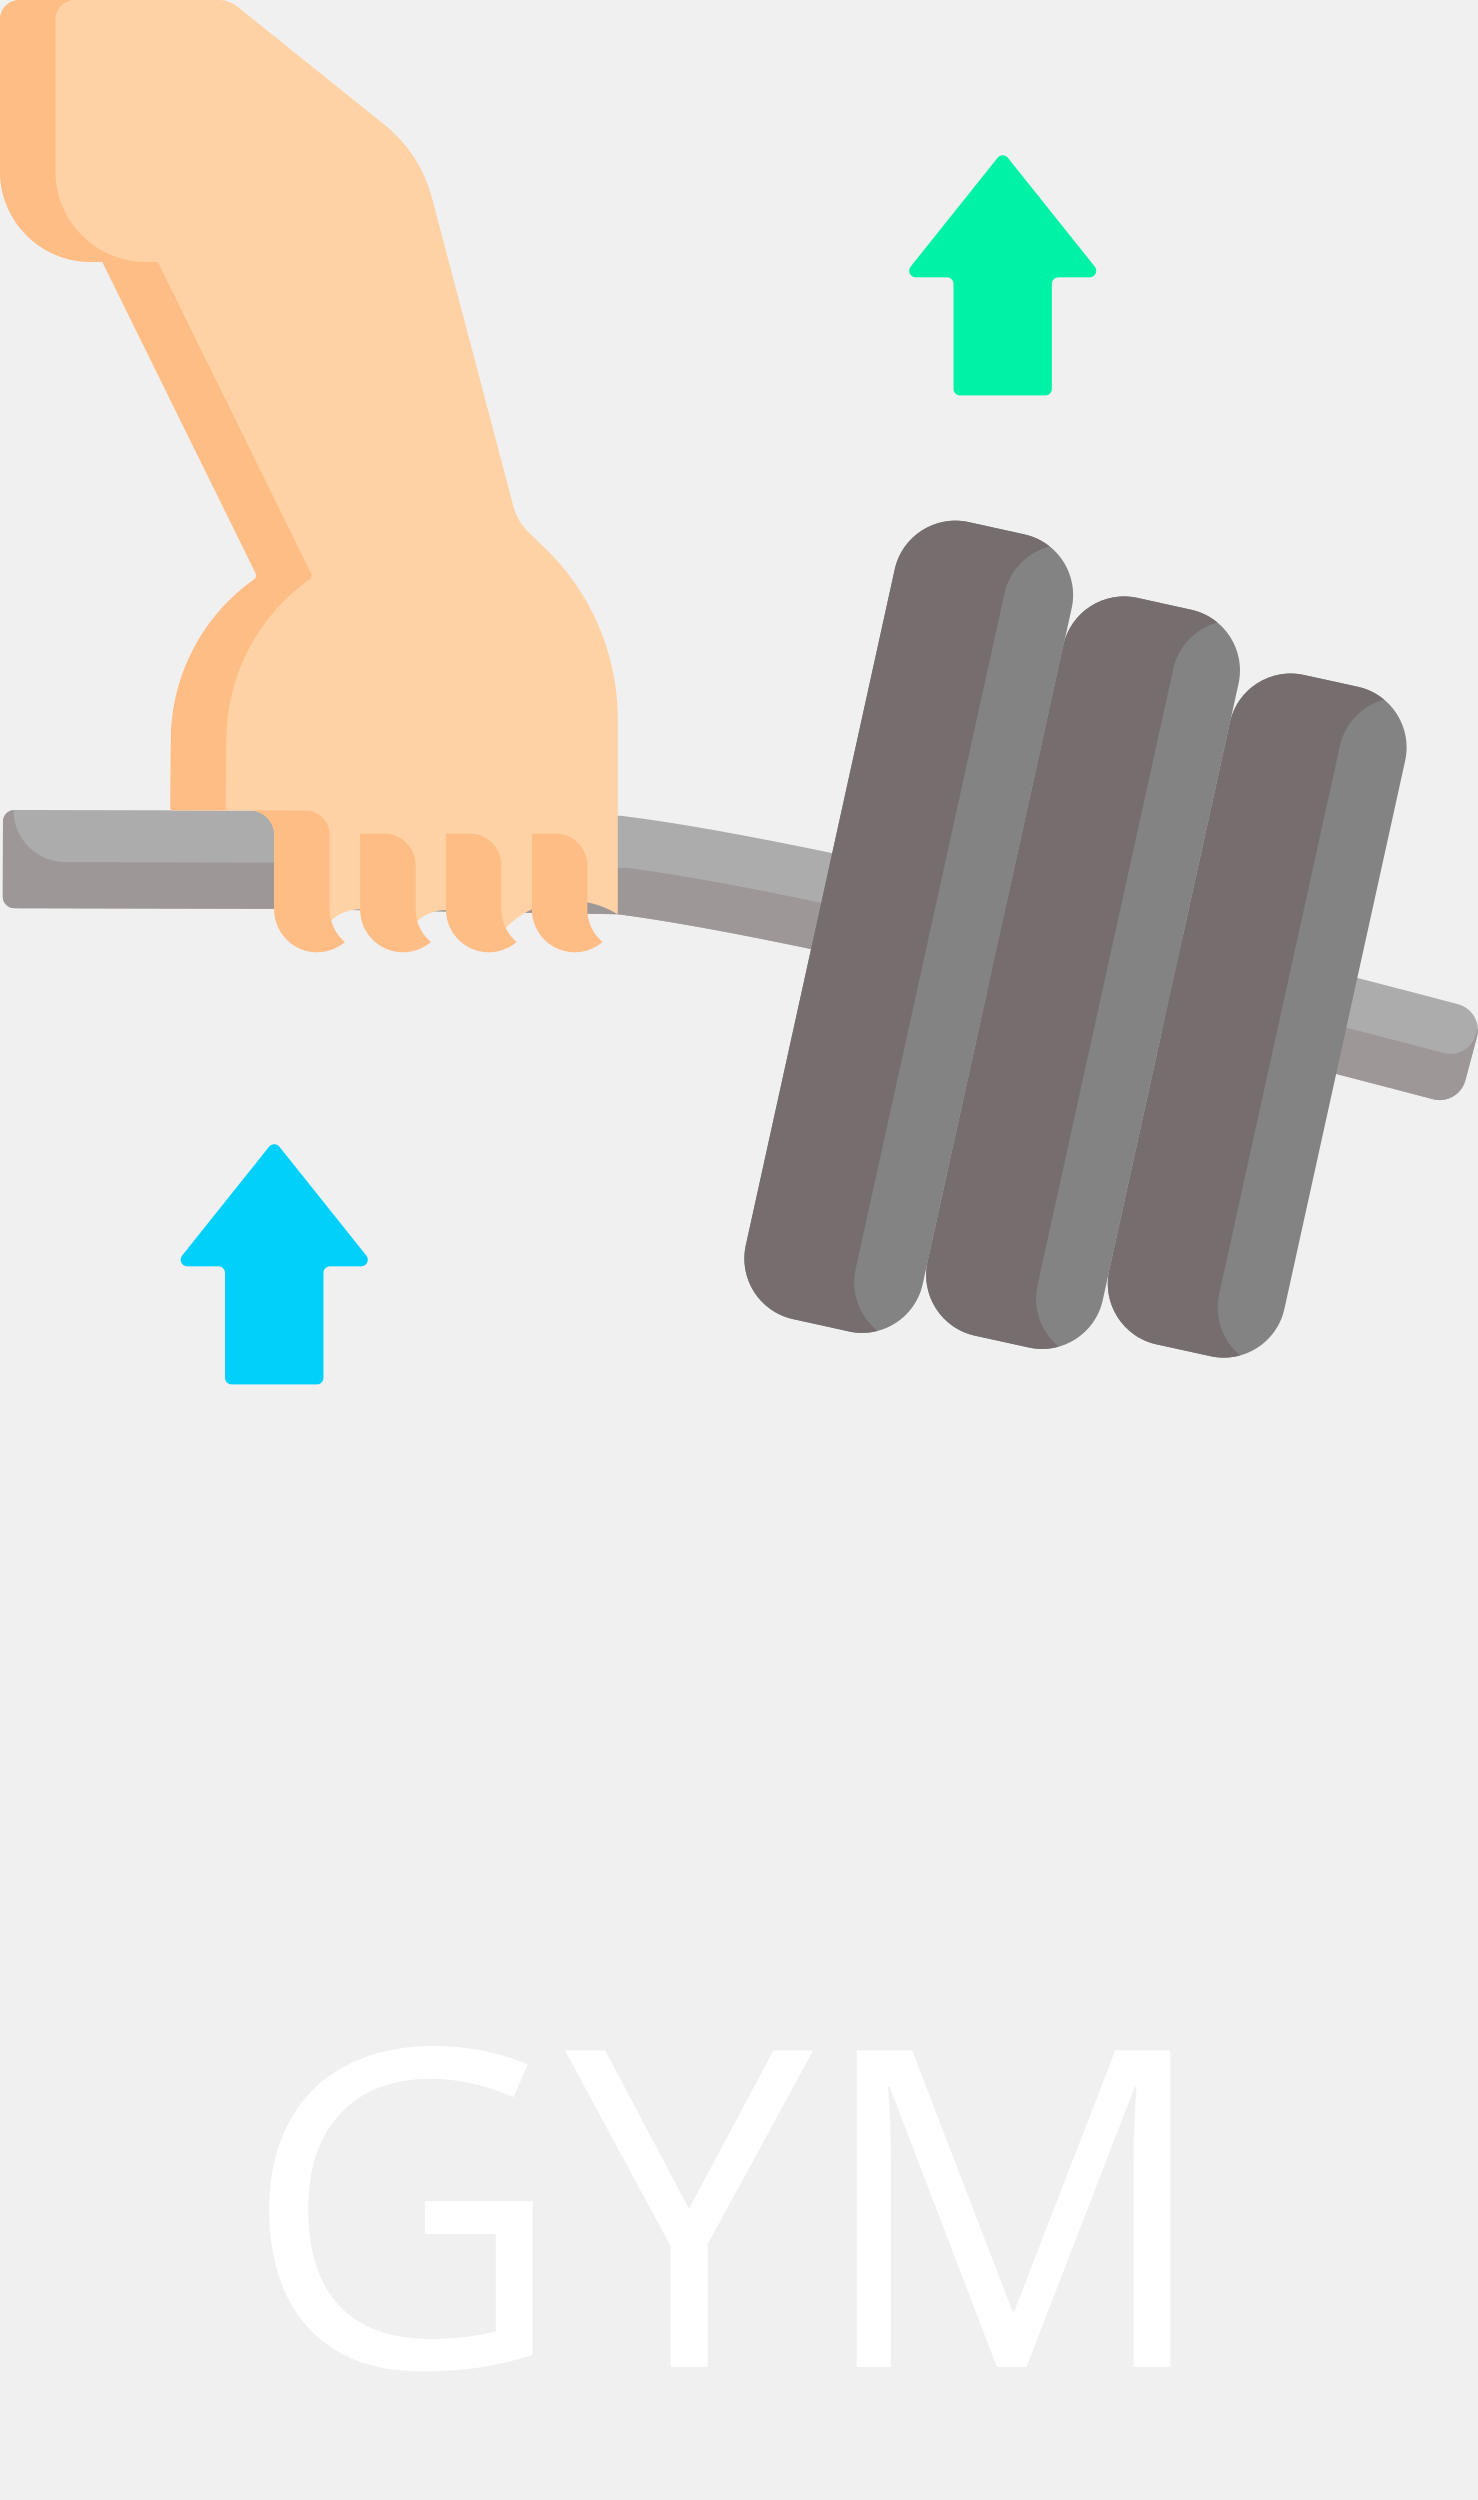
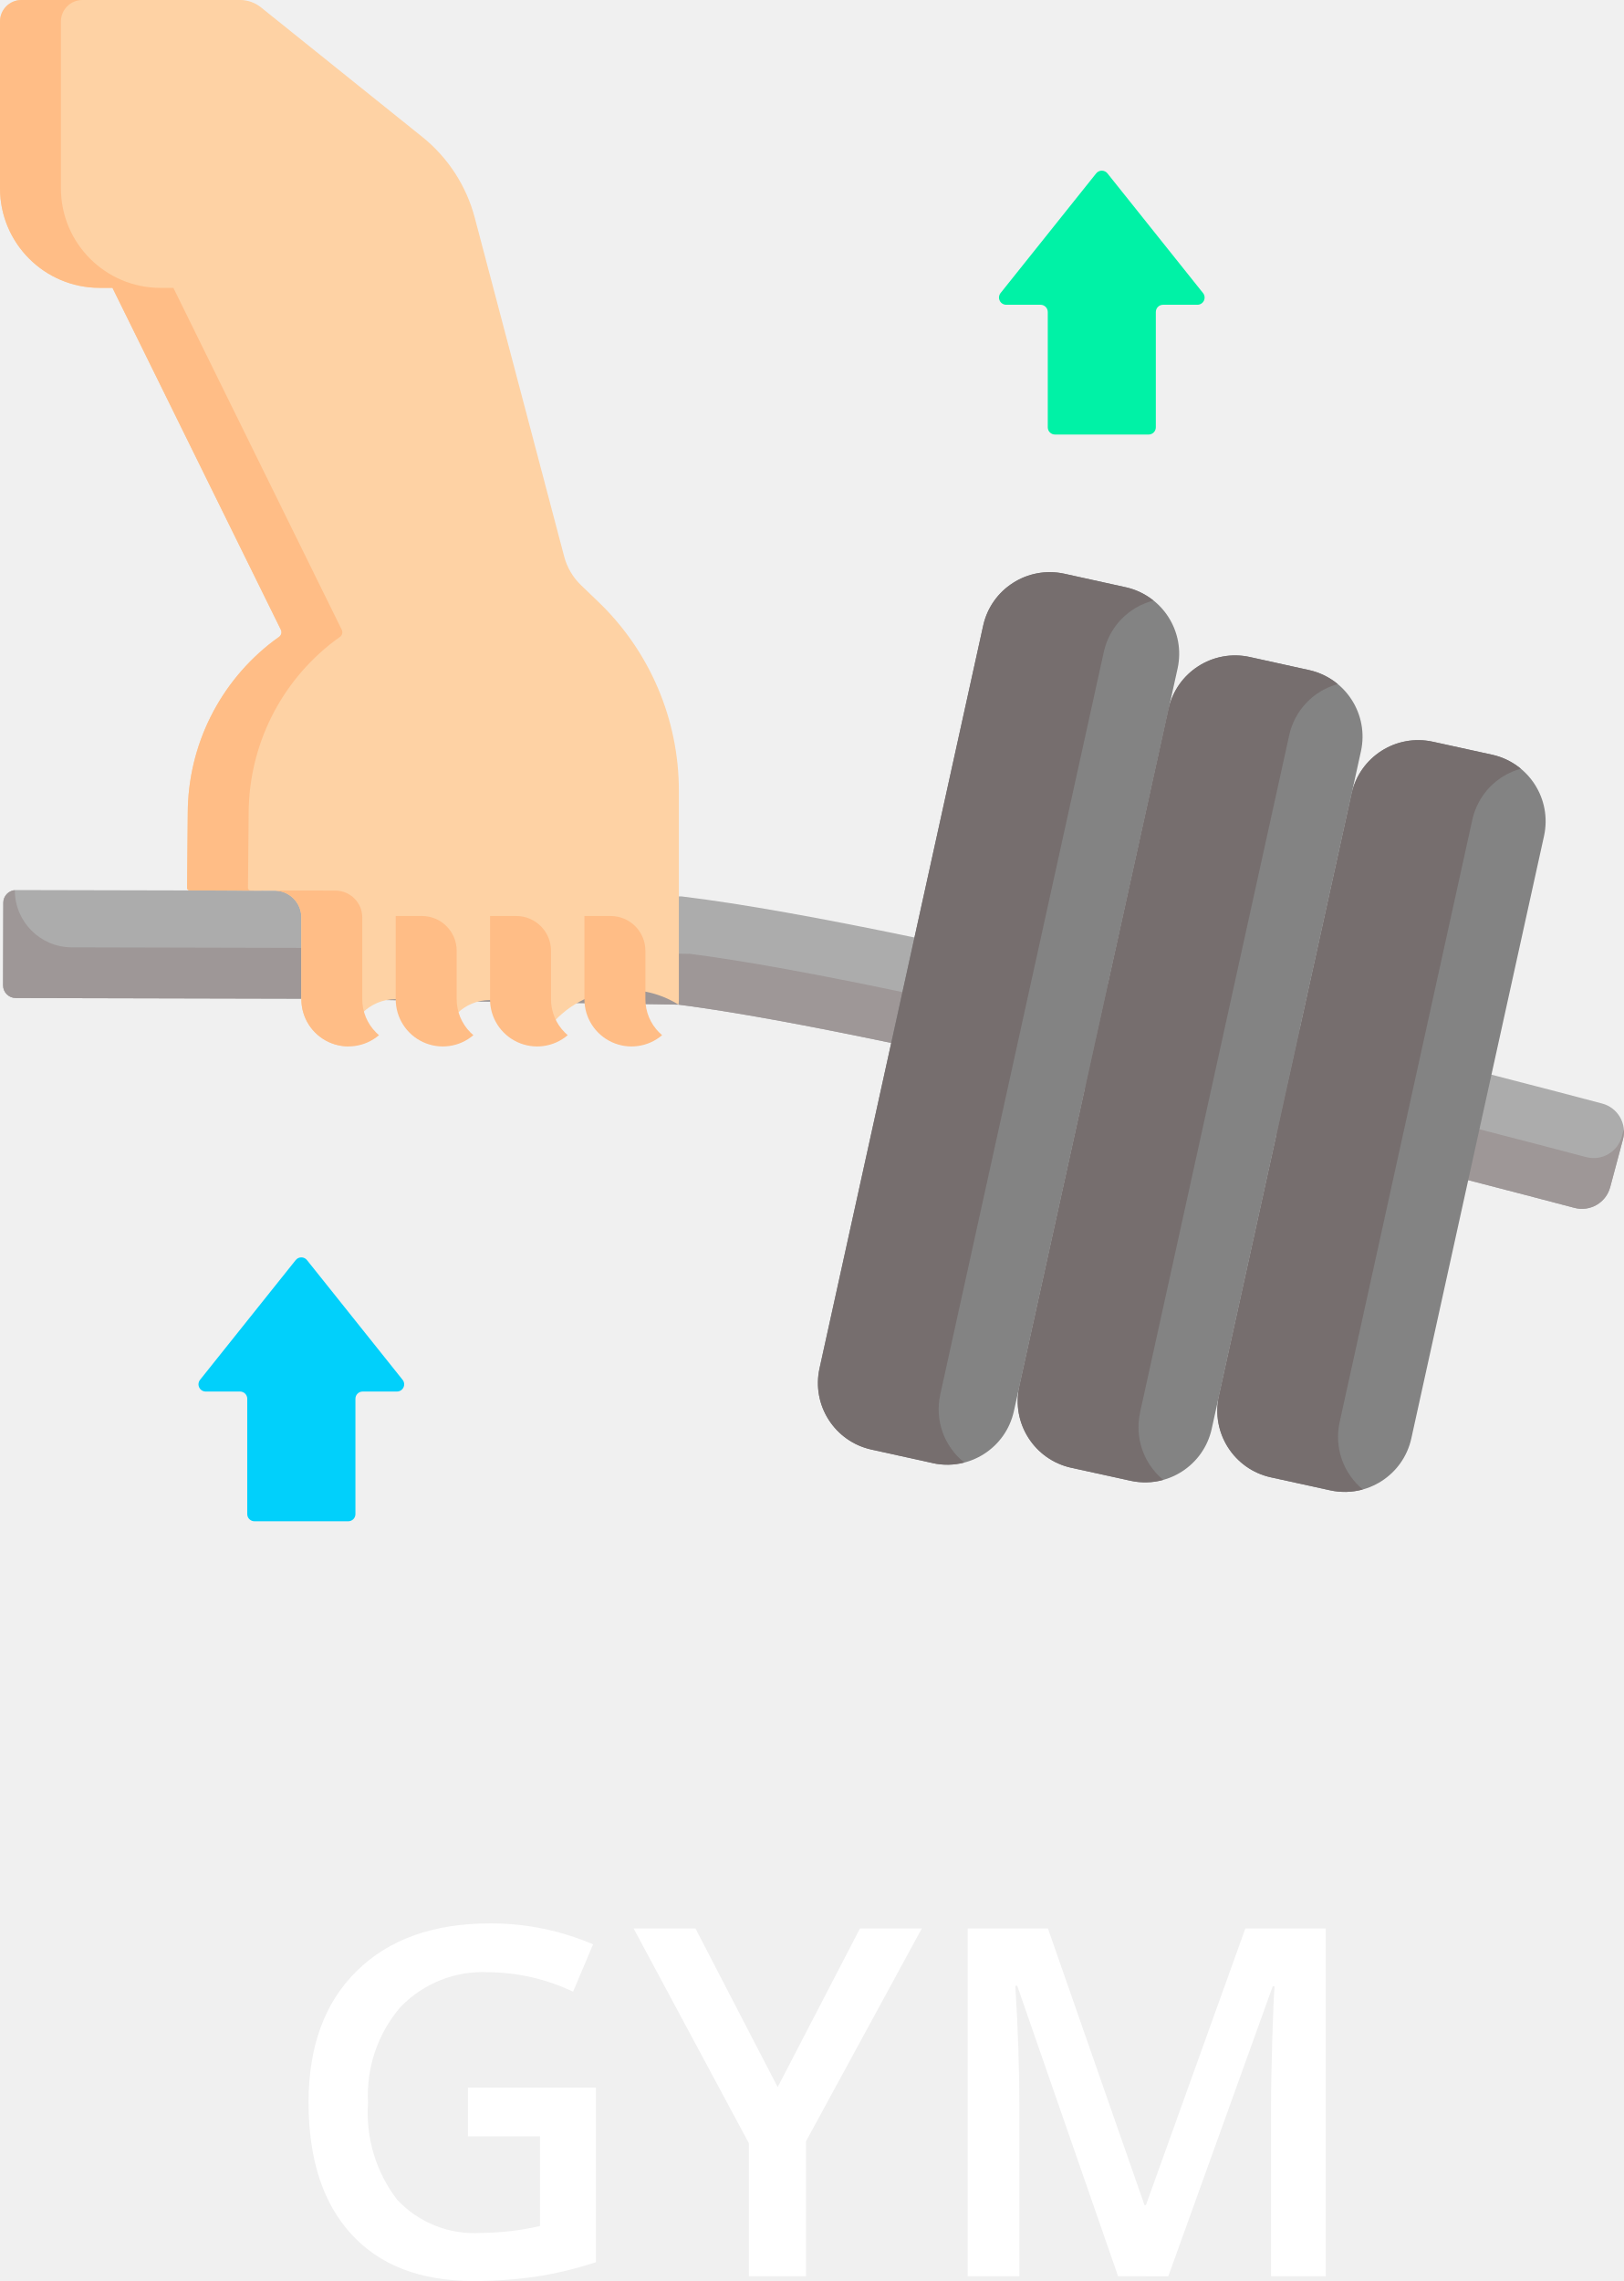
- <svg xmlns="http://www.w3.org/2000/svg" id="Component_4_1" data-name="Component 4 – 1" width="100" height="169.157" viewBox="0 0 100 169.157">
-   <g id="Group_280" data-name="Group 280" transform="translate(-743.058 -2996.809)">
-     <path id="Path_1340" data-name="Path 1340" d="M841.714,3064.758c-1.5-.4-3.868-1.018-6.818-1.777l-35.53-8.447c-5.561-1.158-10.6-2.081-14.345-2.53h-.161l-23.246-.351-7.04-.016-10.531-.024a.782.782,0,0,0-.784.78l-.014,5.084a.783.783,0,0,0,.78.785l17.589.042,23.227.365c3.363.431,7.939,1.279,13.095,2.359l35.53,8.448c2.437.629,4.652,1.207,6.542,1.707a1.8,1.8,0,0,0,2.2-1.277l.786-2.94a1.8,1.8,0,0,0-1.282-2.208Z" fill="#acacac" />
-     <path id="Path_1341" data-name="Path 1341" d="M842.929,3066.779a1.8,1.8,0,0,1-2.2,1.277c-1.89-.5-4.1-1.078-6.542-1.706l-35.53-8.449c-5.156-1.08-9.732-1.928-13.1-2.359l-23.227-.365-14.858-.036a3.512,3.512,0,0,1-3.5-3.521.779.779,0,0,0-.712.773l-.014,5.084a.783.783,0,0,0,.78.785l17.589.042,23.227.365c3.363.431,7.939,1.279,13.095,2.359l35.53,8.448c2.438.629,4.652,1.207,6.542,1.707a1.8,1.8,0,0,0,2.2-1.277l.786-2.94a1.793,1.793,0,0,0,.052-.632Z" fill="#9e9797" />
-     <g id="Group_279" data-name="Group 279">
-       <path id="Path_1342" data-name="Path 1342" d="M800.49,3086.893l-3.771-.831a4.194,4.194,0,0,1-3.2-5L803.6,3035.33a4.2,4.2,0,0,1,5-3.194l3.771.83a4.2,4.2,0,0,1,3.2,5L805.49,3083.7a4.2,4.2,0,0,1-5,3.2Z" fill="#838383" />
-       <path id="Path_1343" data-name="Path 1343" d="M812.671,3087.985l-3.652-.8a4.2,4.2,0,0,1-3.2-5l9.19-41.723a4.2,4.2,0,0,1,5-3.2l3.652.805a4.2,4.2,0,0,1,3.2,5l-9.19,41.722A4.2,4.2,0,0,1,812.671,3087.985Z" fill="#838383" />
-       <path id="Path_1344" data-name="Path 1344" d="M824.962,3088.574l-3.652-.8a4.2,4.2,0,0,1-3.2-5l8.173-37.1a4.2,4.2,0,0,1,5-3.194l3.652.8a4.2,4.2,0,0,1,3.2,5l-8.173,37.1A4.2,4.2,0,0,1,824.962,3088.574Z" fill="#838383" />
+ <svg xmlns="http://www.w3.org/2000/svg" id="likeGym" width="100" height="140.45" viewBox="0 0 100 140.45">
+   <g id="Group_366" data-name="Group 366" transform="translate(-743.058 -2996.809)">
+     <path id="Path_1445" data-name="Path 1445" d="M841.714,3064.758c-1.5-.4-3.868-1.018-6.818-1.777l-35.53-8.447c-5.561-1.158-10.6-2.081-14.345-2.53h-.161l-23.246-.351-7.04-.016-10.531-.024a.782.782,0,0,0-.784.78l-.014,5.084a.783.783,0,0,0,.78.785l17.589.042,23.227.365c3.363.431,7.939,1.279,13.095,2.359l35.53,8.448c2.437.629,4.652,1.207,6.542,1.707a1.8,1.8,0,0,0,2.2-1.277l.786-2.94a1.8,1.8,0,0,0-1.282-2.208Z" fill="#acacac" />
+     <path id="Path_1446" data-name="Path 1446" d="M842.929,3066.779a1.8,1.8,0,0,1-2.2,1.277c-1.89-.5-4.1-1.078-6.542-1.706l-35.53-8.449c-5.156-1.08-9.732-1.928-13.1-2.359l-23.227-.365-14.858-.036a3.512,3.512,0,0,1-3.5-3.521.779.779,0,0,0-.712.773l-.014,5.084a.783.783,0,0,0,.78.785l17.589.042,23.227.365c3.363.431,7.939,1.279,13.095,2.359l35.53,8.448c2.438.629,4.652,1.207,6.542,1.707a1.8,1.8,0,0,0,2.2-1.277l.786-2.94a1.793,1.793,0,0,0,.052-.632Z" fill="#9e9797" />
+     <g id="Group_365" data-name="Group 365">
+       <path id="Path_1447" data-name="Path 1447" d="M800.49,3086.893l-3.771-.831a4.194,4.194,0,0,1-3.2-5L803.6,3035.33a4.2,4.2,0,0,1,5-3.194l3.771.83a4.2,4.2,0,0,1,3.2,5L805.49,3083.7a4.2,4.2,0,0,1-5,3.2Z" fill="#838383" />
+       <path id="Path_1448" data-name="Path 1448" d="M812.671,3087.985l-3.652-.8a4.2,4.2,0,0,1-3.2-5l9.19-41.723a4.2,4.2,0,0,1,5-3.2l3.652.805a4.2,4.2,0,0,1,3.2,5l-9.19,41.722A4.2,4.2,0,0,1,812.671,3087.985Z" fill="#838383" />
+       <path id="Path_1449" data-name="Path 1449" d="M824.962,3088.574l-3.652-.8a4.2,4.2,0,0,1-3.2-5l8.173-37.1a4.2,4.2,0,0,1,5-3.194l3.652.8a4.2,4.2,0,0,1,3.2,5l-8.173,37.1A4.2,4.2,0,0,1,824.962,3088.574Z" fill="#838383" />
    </g>
-     <path id="Path_1345" data-name="Path 1345" d="M800.955,3082.677l10.073-45.732a4.194,4.194,0,0,1,3.052-3.158,4.159,4.159,0,0,0-1.712-.82l-3.771-.831a4.2,4.2,0,0,0-5,3.2l-10.073,45.732a4.194,4.194,0,0,0,3.194,5l3.772.831a4.161,4.161,0,0,0,1.947-.037,4.191,4.191,0,0,1-1.482-4.179Z" fill="#766e6e" />
-     <path id="Path_1346" data-name="Path 1346" d="M813.255,3083.795l9.19-41.723a4.192,4.192,0,0,1,2.986-3.141,4.167,4.167,0,0,0-1.765-.863l-3.652-.805a4.2,4.2,0,0,0-5,3.2l-9.19,41.723a4.2,4.2,0,0,0,3.2,5l3.651.8a4.17,4.17,0,0,0,2.014-.053,4.2,4.2,0,0,1-1.429-4.137Z" fill="#766e6e" />
-     <path id="Path_1347" data-name="Path 1347" d="M825.547,3084.384l8.172-37.1a4.193,4.193,0,0,1,2.986-3.142,4.176,4.176,0,0,0-1.765-.863l-3.652-.8a4.2,4.2,0,0,0-5,3.194l-8.172,37.1a4.194,4.194,0,0,0,3.194,5l3.652.8a4.179,4.179,0,0,0,2.014-.053,4.191,4.191,0,0,1-1.429-4.137Z" fill="#766e6e" />
-     <path id="Path_1348" data-name="Path 1348" d="M761.614,3053.3a1.652,1.652,0,0,0-1.647-1.652l-5.232-.012a.158.158,0,0,1-.159-.16l.043-4.6a13.366,13.366,0,0,1,5.291-10.614q.161-.118.324-.234a.351.351,0,0,0,.117-.445l-10.368-21.051h-.792a6.133,6.133,0,0,1-6.133-6.134v-10.266a1.324,1.324,0,0,1,1.324-1.325h13.456a2.058,2.058,0,0,1,1.285.452l9.95,7.99a9.481,9.481,0,0,1,3.218,4.961l5.507,20.866a3.786,3.786,0,0,0,1.039,1.767l1.071,1.029a16.108,16.108,0,0,1,4.952,11.62v12.843a3.028,3.028,0,0,1-.019.332,6.08,6.08,0,0,0-8.7,2.569,2.906,2.906,0,0,0-5.811,0,2.9,2.9,0,1,0-5.81,0,2.911,2.911,0,0,1-2.908-2.905V3053.3Z" fill="#fed2a4" />
-     <path id="Path_1349" data-name="Path 1349" d="M759.165,3051.639l-.679,0a.159.159,0,0,1-.159-.16l.043-4.6a13.369,13.369,0,0,1,5.291-10.614q.16-.118.324-.234a.351.351,0,0,0,.117-.445l-10.368-21.051h-.792a6.133,6.133,0,0,1-6.133-6.133v-10.268a1.324,1.324,0,0,1,1.324-1.324h-3.751a1.324,1.324,0,0,0-1.324,1.324V3008.4a6.133,6.133,0,0,0,6.133,6.134h.792l10.368,21.051a.351.351,0,0,1-.117.445q-.164.115-.324.234a13.366,13.366,0,0,0-5.291,10.614l-.043,4.6a.159.159,0,0,0,.159.161l4.429.01v-.008Z" fill="#ffbd86" />
-     <path id="Path_1350" data-name="Path 1350" d="M766.218,3060.385a2.889,2.889,0,0,1-.853-2.053V3053.3a1.652,1.652,0,0,0-1.647-1.652l-3.638-.008v.014a1.651,1.651,0,0,1,1.534,1.646v5.031a2.9,2.9,0,0,0,4.783,2.217C766.335,3060.5,766.275,3060.443,766.218,3060.385Z" fill="#ffbd86" />
-     <path id="Path_1351" data-name="Path 1351" d="M817.136,3014.853l-5.885-7.368a.444.444,0,0,0-.695,0l-5.886,7.368a.445.445,0,0,0,.348.722h2.113a.445.445,0,0,1,.445.445v7.1a.445.445,0,0,0,.445.445h5.765a.444.444,0,0,0,.444-.445v-7.1a.445.445,0,0,1,.445-.445h2.114A.444.444,0,0,0,817.136,3014.853Z" fill="#00f2a6" />
-     <path id="Path_1352" data-name="Path 1352" d="M767.848,3081.769l-5.885-7.368a.445.445,0,0,0-.7,0l-5.886,7.368a.445.445,0,0,0,.348.722h2.113a.445.445,0,0,1,.445.445v7.1a.445.445,0,0,0,.445.445H764.5a.444.444,0,0,0,.444-.445v-7.1a.445.445,0,0,1,.445-.445H767.5A.444.444,0,0,0,767.848,3081.769Z" fill="#01d0fb" />
-     <path id="Path_1353" data-name="Path 1353" d="M772.031,3060.385a2.888,2.888,0,0,1-.852-2.053v-.028s0-1.561,0-2.955a2.14,2.14,0,0,0-2.14-2.138h-1.614c0,.03,0,5.093,0,5.093v.028a2.9,2.9,0,0,0,4.783,2.217c-.062-.053-.122-.106-.179-.164Z" fill="#ffbd86" />
-     <path id="Path_1354" data-name="Path 1354" d="M777.839,3060.385a2.888,2.888,0,0,1-.852-2.053v-.028s0-1.561,0-2.955a2.14,2.14,0,0,0-2.14-2.138h-1.614c0,.03,0,5.093,0,5.093v.028a2.9,2.9,0,0,0,4.783,2.217C777.957,3060.5,777.9,3060.443,777.839,3060.385Z" fill="#ffbd86" />
-     <path id="Path_1355" data-name="Path 1355" d="M783.651,3060.385a2.888,2.888,0,0,1-.852-2.053v-.028s0-1.561,0-2.955a2.14,2.14,0,0,0-2.14-2.138h-1.614c0,.03,0,5.093,0,5.093v.028a2.9,2.9,0,0,0,4.783,2.217C783.769,3060.5,783.708,3060.443,783.651,3060.385Z" fill="#ffbd86" />
+     <path id="Path_1450" data-name="Path 1450" d="M800.955,3082.677l10.073-45.732a4.194,4.194,0,0,1,3.052-3.158,4.159,4.159,0,0,0-1.712-.82l-3.771-.831a4.2,4.2,0,0,0-5,3.2l-10.073,45.732a4.194,4.194,0,0,0,3.194,5l3.772.831a4.161,4.161,0,0,0,1.947-.037,4.191,4.191,0,0,1-1.482-4.179Z" fill="#766e6e" />
+     <path id="Path_1451" data-name="Path 1451" d="M813.255,3083.795l9.19-41.723a4.192,4.192,0,0,1,2.986-3.141,4.167,4.167,0,0,0-1.765-.863l-3.652-.805a4.2,4.2,0,0,0-5,3.2l-9.19,41.723a4.2,4.2,0,0,0,3.2,5l3.651.8a4.17,4.17,0,0,0,2.014-.053,4.2,4.2,0,0,1-1.429-4.137Z" fill="#766e6e" />
+     <path id="Path_1452" data-name="Path 1452" d="M825.547,3084.384l8.172-37.1a4.193,4.193,0,0,1,2.986-3.142,4.176,4.176,0,0,0-1.765-.863l-3.652-.8a4.2,4.2,0,0,0-5,3.194l-8.172,37.1a4.194,4.194,0,0,0,3.194,5l3.652.8a4.179,4.179,0,0,0,2.014-.053,4.191,4.191,0,0,1-1.429-4.137Z" fill="#766e6e" />
+     <path id="Path_1453" data-name="Path 1453" d="M761.614,3053.3a1.652,1.652,0,0,0-1.647-1.652l-5.232-.012a.158.158,0,0,1-.159-.16l.043-4.6a13.366,13.366,0,0,1,5.291-10.614q.161-.118.324-.234a.351.351,0,0,0,.117-.445l-10.368-21.051h-.792a6.133,6.133,0,0,1-6.133-6.134v-10.266a1.324,1.324,0,0,1,1.324-1.325h13.456a2.058,2.058,0,0,1,1.285.452l9.95,7.99a9.481,9.481,0,0,1,3.218,4.961l5.507,20.866a3.786,3.786,0,0,0,1.039,1.767l1.071,1.029a16.108,16.108,0,0,1,4.952,11.62v12.843a3.028,3.028,0,0,1-.019.332,6.08,6.08,0,0,0-8.7,2.569,2.906,2.906,0,0,0-5.811,0,2.9,2.9,0,1,0-5.81,0,2.911,2.911,0,0,1-2.908-2.905V3053.3Z" fill="#fed2a4" />
+     <path id="Path_1454" data-name="Path 1454" d="M759.165,3051.639l-.679,0a.159.159,0,0,1-.159-.16l.043-4.6a13.369,13.369,0,0,1,5.291-10.614q.16-.118.324-.234a.351.351,0,0,0,.117-.445l-10.368-21.051h-.792a6.133,6.133,0,0,1-6.133-6.133v-10.268a1.324,1.324,0,0,1,1.324-1.324h-3.751a1.324,1.324,0,0,0-1.324,1.324V3008.4a6.133,6.133,0,0,0,6.133,6.134h.792l10.368,21.051a.351.351,0,0,1-.117.445q-.164.115-.324.234a13.366,13.366,0,0,0-5.291,10.614l-.043,4.6a.159.159,0,0,0,.159.161l4.429.01v-.008Z" fill="#ffbd86" />
+     <path id="Path_1455" data-name="Path 1455" d="M766.218,3060.385a2.889,2.889,0,0,1-.853-2.053V3053.3a1.652,1.652,0,0,0-1.647-1.652l-3.638-.008v.014a1.651,1.651,0,0,1,1.534,1.646v5.031a2.9,2.9,0,0,0,4.783,2.217C766.335,3060.5,766.275,3060.443,766.218,3060.385Z" fill="#ffbd86" />
+     <path id="Path_1456" data-name="Path 1456" d="M817.136,3014.853l-5.885-7.368a.444.444,0,0,0-.695,0l-5.886,7.368a.445.445,0,0,0,.348.722h2.113a.445.445,0,0,1,.445.445v7.1a.445.445,0,0,0,.445.445h5.765a.444.444,0,0,0,.444-.445v-7.1a.445.445,0,0,1,.445-.445h2.114A.444.444,0,0,0,817.136,3014.853Z" fill="#00f2a6" />
+     <path id="Path_1457" data-name="Path 1457" d="M767.848,3081.769l-5.885-7.368a.445.445,0,0,0-.7,0l-5.886,7.368a.445.445,0,0,0,.348.722h2.113a.445.445,0,0,1,.445.445v7.1a.445.445,0,0,0,.445.445H764.5a.444.444,0,0,0,.444-.445v-7.1a.445.445,0,0,1,.445-.445H767.5A.444.444,0,0,0,767.848,3081.769Z" fill="#01d0fb" />
+     <path id="Path_1458" data-name="Path 1458" d="M772.031,3060.385a2.888,2.888,0,0,1-.852-2.053v-.028s0-1.561,0-2.955a2.14,2.14,0,0,0-2.14-2.138h-1.614c0,.03,0,5.093,0,5.093v.028a2.9,2.9,0,0,0,4.783,2.217c-.062-.053-.122-.106-.179-.164Z" fill="#ffbd86" />
+     <path id="Path_1459" data-name="Path 1459" d="M777.839,3060.385a2.888,2.888,0,0,1-.852-2.053v-.028s0-1.561,0-2.955a2.14,2.14,0,0,0-2.14-2.138h-1.614c0,.03,0,5.093,0,5.093v.028a2.9,2.9,0,0,0,4.783,2.217C777.957,3060.5,777.9,3060.443,777.839,3060.385Z" fill="#ffbd86" />
+     <path id="Path_1460" data-name="Path 1460" d="M783.651,3060.385a2.888,2.888,0,0,1-.852-2.053v-.028s0-1.561,0-2.955a2.14,2.14,0,0,0-2.14-2.138h-1.614c0,.03,0,5.093,0,5.093v.028a2.9,2.9,0,0,0,4.783,2.217C783.769,3060.5,783.708,3060.443,783.651,3060.385Z" fill="#ffbd86" />
  </g>
-   <text id="GYM" transform="translate(16.389 160.157)" fill="#fff" font-size="30" font-family="OpenSans, Open Sans">
-     <tspan x="0" y="0">GYM</tspan>
-   </text>
+   <g id="Group_368" data-name="Group 368" transform="translate(-742.22 -2996.809)">
+     <g id="Group_367" data-name="Group 367">
+       <path id="Path_1461" data-name="Path 1461" d="M771.034,3125.35h7.881V3136.1a22.829,22.829,0,0,1-3.714.894,26.429,26.429,0,0,1-3.845.263q-4.863,0-7.5-2.879t-2.636-8.122q0-5.171,2.973-8.092t8.189-2.923a15.938,15.938,0,0,1,6.357,1.289l-1.23,2.915a12.371,12.371,0,0,0-5.215-1.2,7.02,7.02,0,0,0-5.42,2.153,8.336,8.336,0,0,0-1.992,5.889,8.788,8.788,0,0,0,1.794,5.969,6.507,6.507,0,0,0,5.164,2.043,16.981,16.981,0,0,0,3.632-.424v-5.523h-4.438Z" fill="#fff" />
+       <path id="Path_1462" data-name="Path 1462" d="M790.106,3125.321l5.069-9.771h3.808l-7.134,13.111v8.305h-3.515v-8.188l-7.1-13.228h3.809Z" fill="#fff" />
+       <path id="Path_1463" data-name="Path 1463" d="M811.068,3136.966l-6.211-17.885h-.117q.249,3.984.249,7.47v10.415H801.81V3115.55h4.937l5.947,17.036h.088l6.123-17.036h4.951v21.416h-3.369v-10.59q0-1.6.08-4.161t.14-3.1h-.117l-6.431,17.856Z" fill="#fff" />
+     </g>
+   </g>
</svg>
